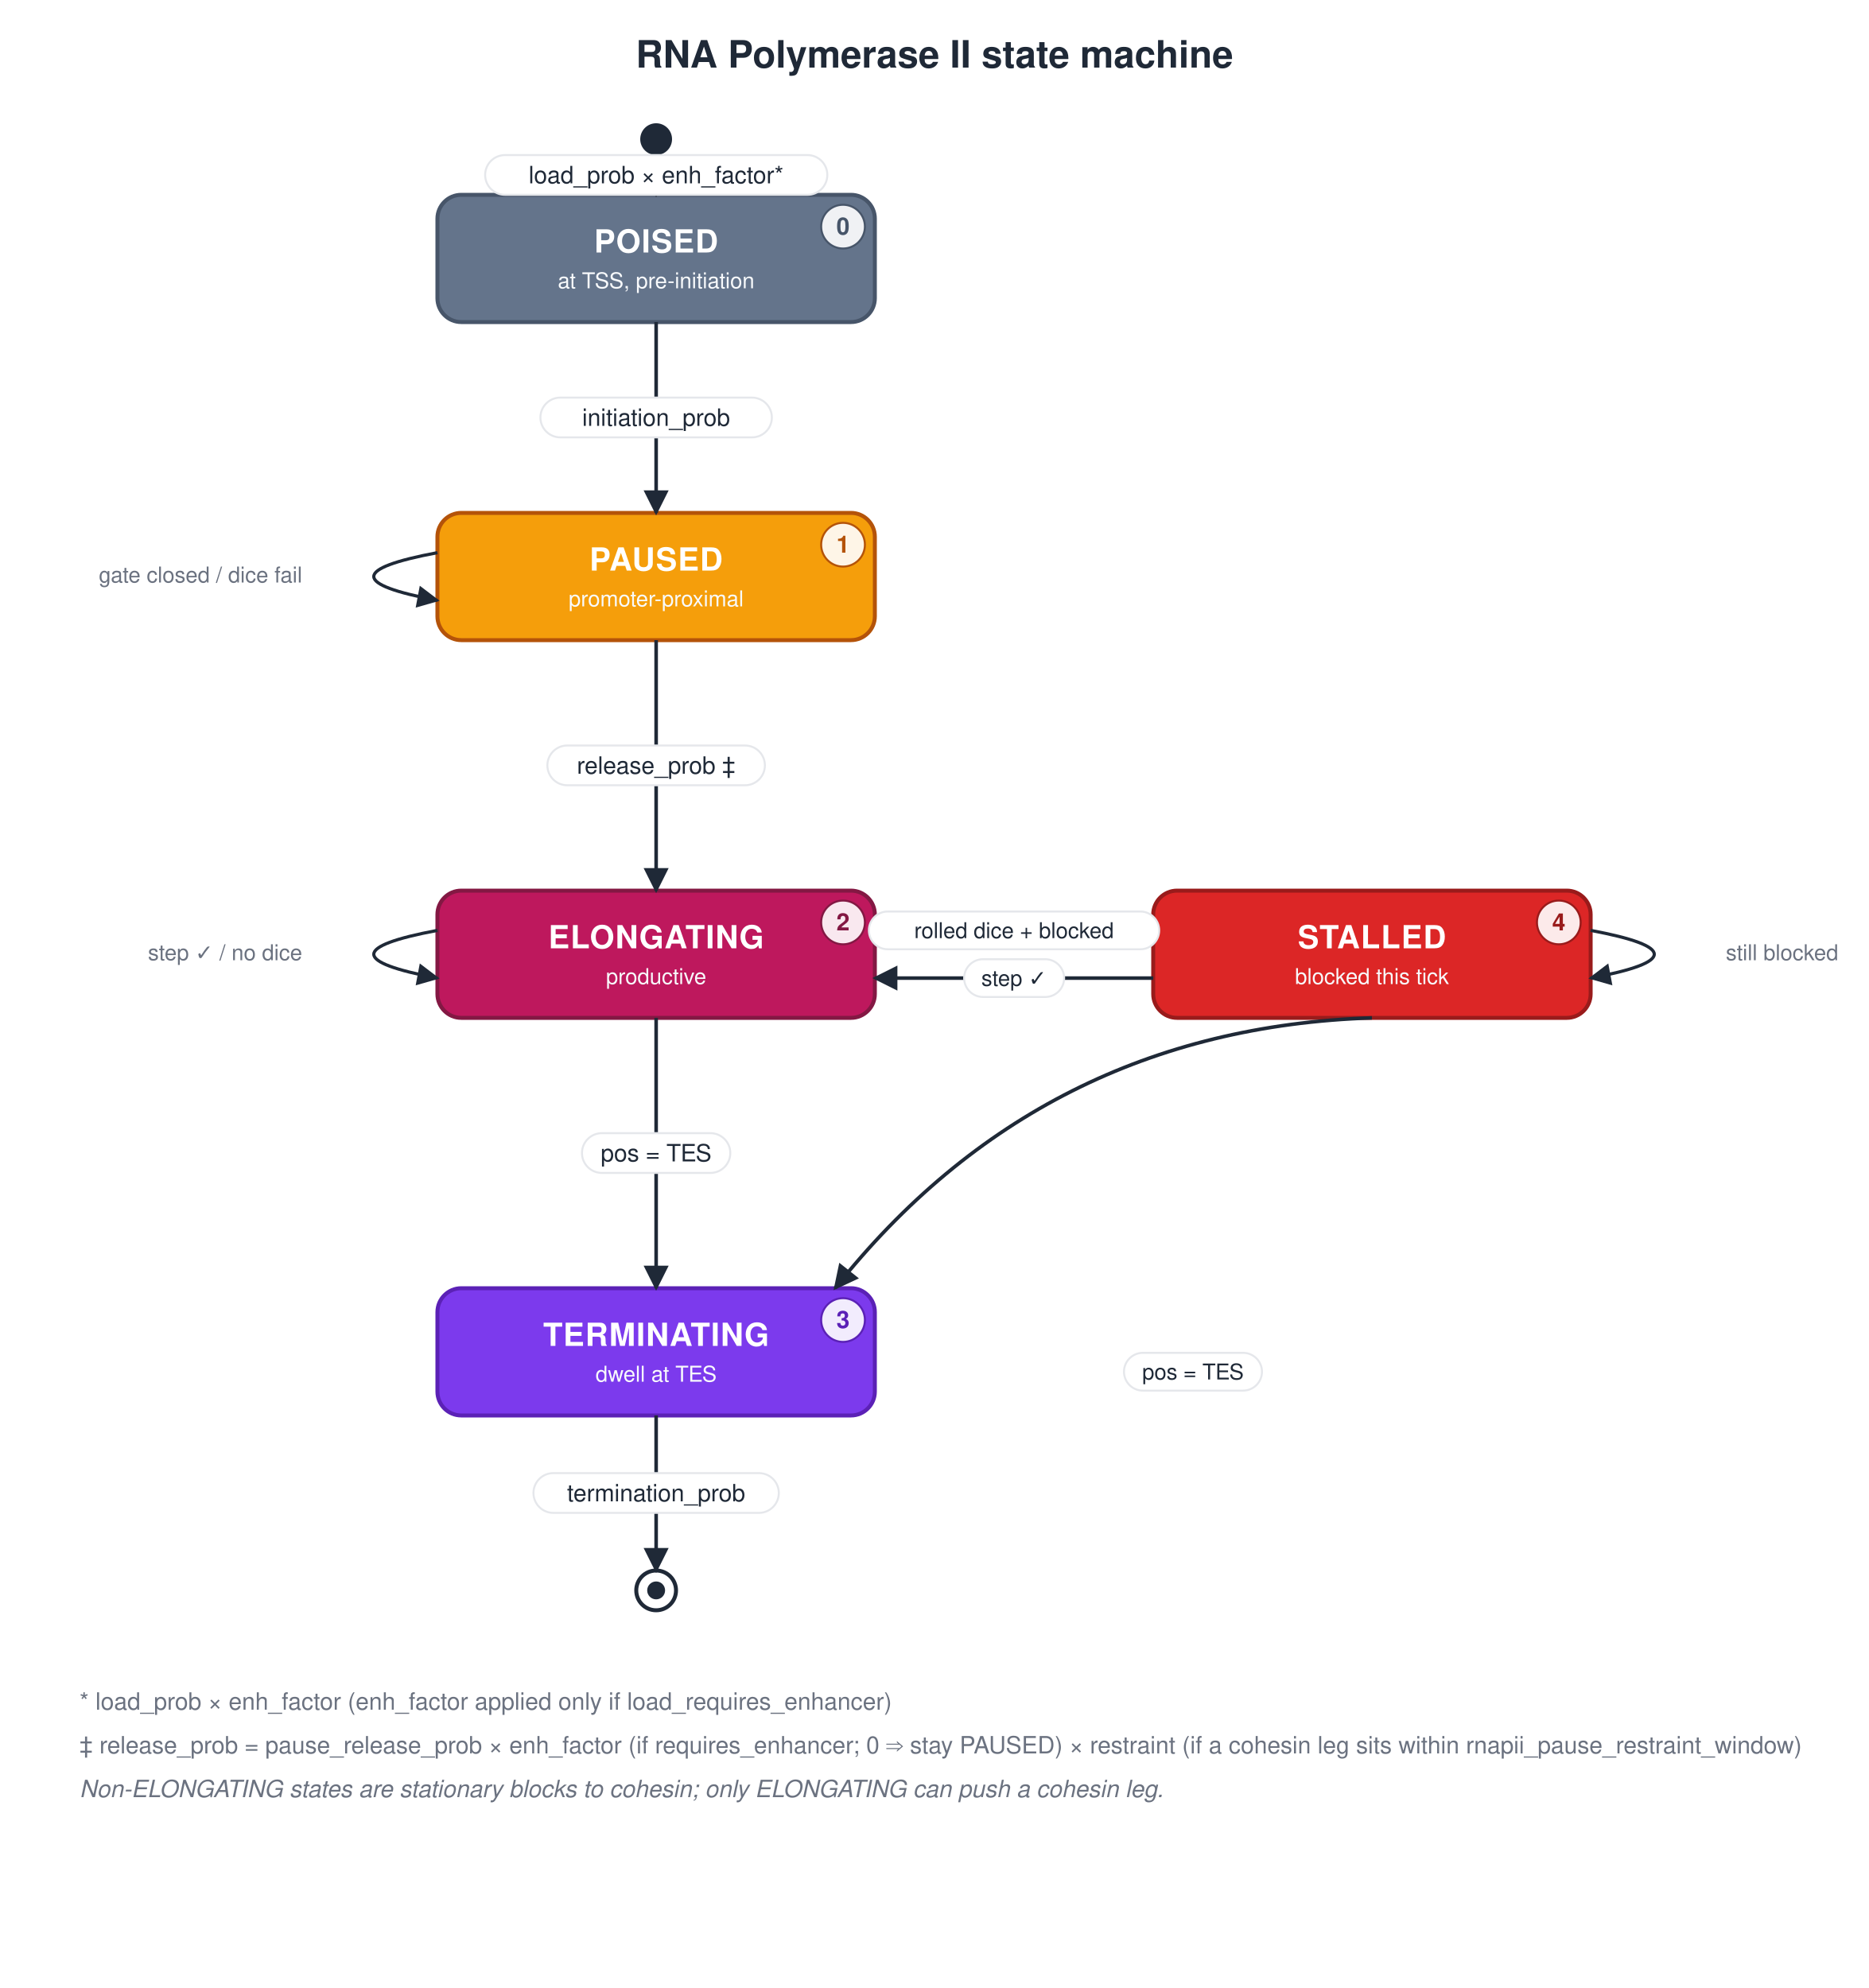
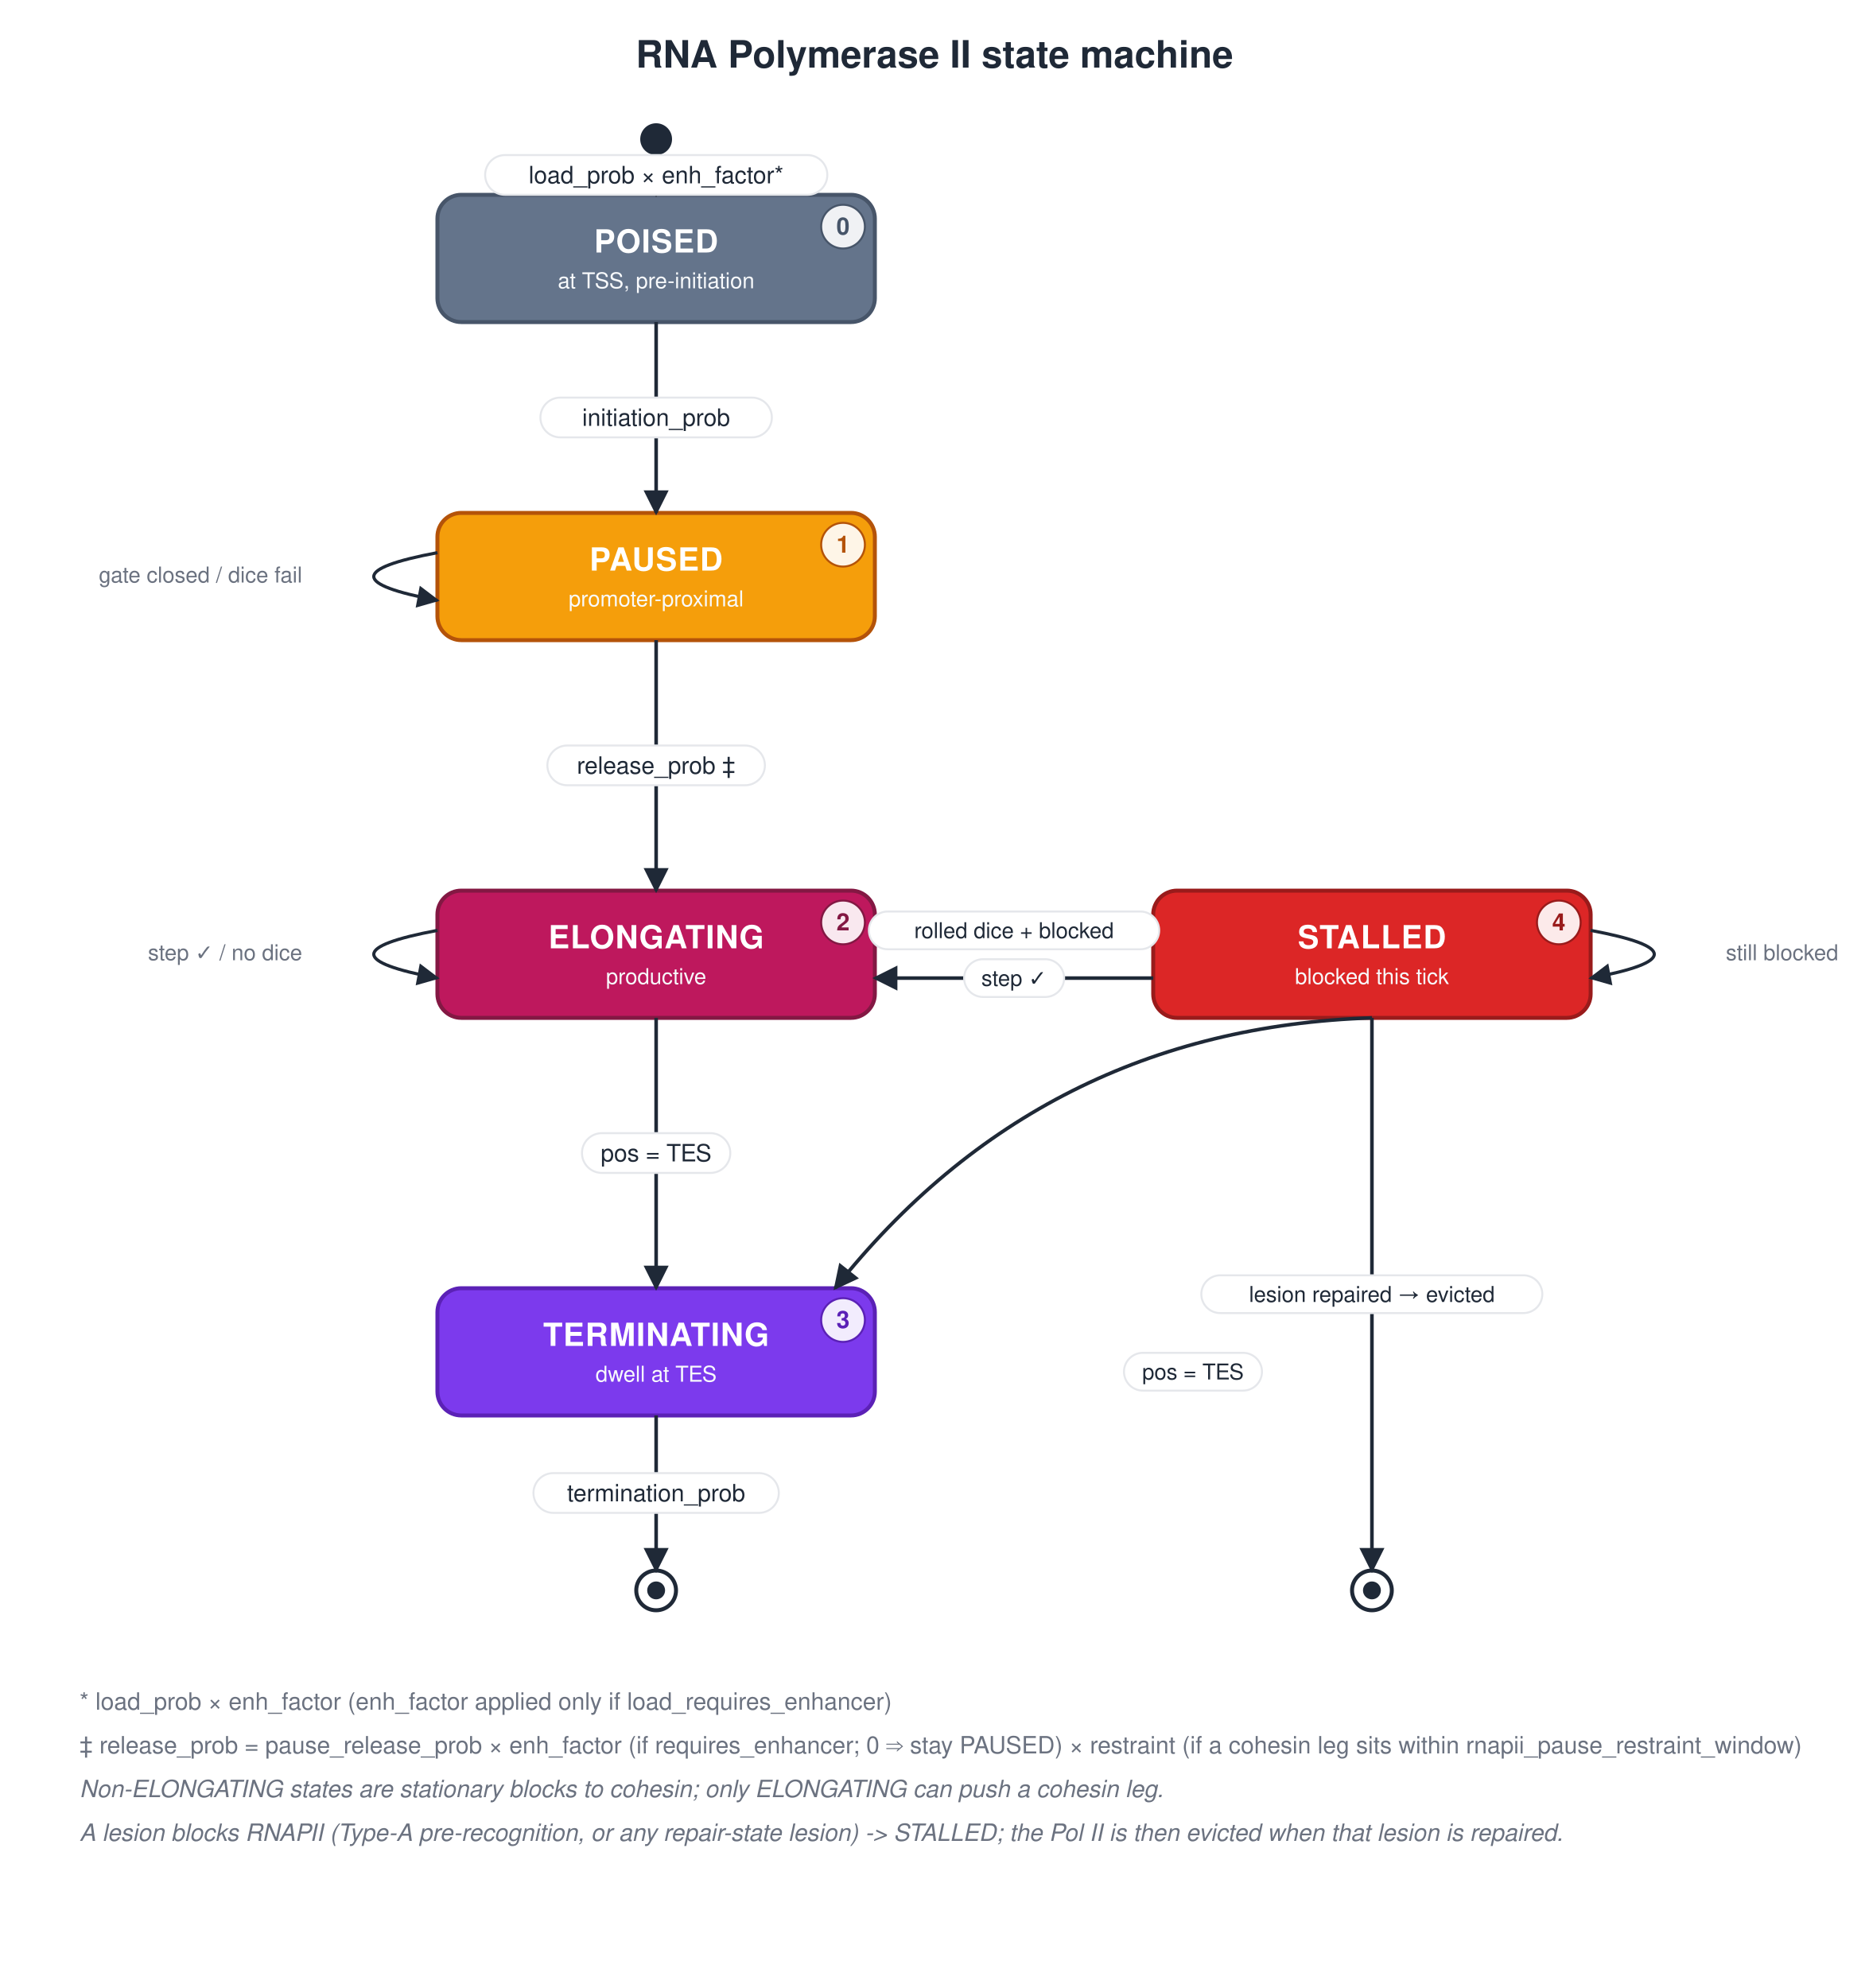
<svg xmlns="http://www.w3.org/2000/svg" width="940" height="1000" viewBox="0 0 940 1000">
  <defs>
    <marker id="arrow" viewBox="0 0 10 10" refX="9" refY="5" markerWidth="7" markerHeight="7" orient="auto-start-reverse">
      <path d="M0,0 L10,5 L0,10 z" fill="#1f2937" />
    </marker>
  </defs>
  <rect width="940" height="1000" fill="#ffffff" />
  <text x="470" y="34" font-family="Helvetica Neue, Helvetica, Arial, sans-serif" font-size="19" font-weight="700" text-anchor="middle" fill="#1f2937">RNA Polymerase II state machine</text>
  <circle cx="330" cy="70" r="8" fill="#1f2937" />
  <rect x="220.0" y="98.0" width="220" height="64" rx="12" fill="#64748b" stroke="#475569" stroke-width="2" />
  <text x="330.0" y="127.0" font-family="Helvetica Neue, Helvetica, Arial, sans-serif" font-size="16" font-weight="700" text-anchor="middle" fill="#ffffff" letter-spacing="0.4">POISED</text>
  <text x="330.0" y="145.0" font-family="Helvetica Neue, Helvetica, Arial, sans-serif" font-size="11" font-weight="normal" text-anchor="middle" fill="#f8fafc">at TSS, pre-initiation</text>
  <circle cx="424.0" cy="114.0" r="11" fill="#ffffff" fill-opacity="0.9" stroke="#475569" />
  <text x="424.0" y="118.0" font-family="Helvetica Neue, Helvetica, Arial, sans-serif" font-size="12" font-weight="700" text-anchor="middle" fill="#475569">0</text>
  <rect x="220.0" y="258.0" width="220" height="64" rx="12" fill="#f59e0b" stroke="#b45309" stroke-width="2" />
  <text x="330.0" y="287.0" font-family="Helvetica Neue, Helvetica, Arial, sans-serif" font-size="16" font-weight="700" text-anchor="middle" fill="#ffffff" letter-spacing="0.4">PAUSED</text>
  <text x="330.0" y="305.0" font-family="Helvetica Neue, Helvetica, Arial, sans-serif" font-size="11" font-weight="normal" text-anchor="middle" fill="#f8fafc">promoter-proximal</text>
  <circle cx="424.0" cy="274.0" r="11" fill="#ffffff" fill-opacity="0.9" stroke="#b45309" />
  <text x="424.0" y="278.0" font-family="Helvetica Neue, Helvetica, Arial, sans-serif" font-size="12" font-weight="700" text-anchor="middle" fill="#b45309">1</text>
  <rect x="220.0" y="448.0" width="220" height="64" rx="12" fill="#be185d" stroke="#831843" stroke-width="2" />
  <text x="330.0" y="477.0" font-family="Helvetica Neue, Helvetica, Arial, sans-serif" font-size="16" font-weight="700" text-anchor="middle" fill="#ffffff" letter-spacing="0.4">ELONGATING</text>
  <text x="330.0" y="495.0" font-family="Helvetica Neue, Helvetica, Arial, sans-serif" font-size="11" font-weight="normal" text-anchor="middle" fill="#f8fafc">productive</text>
  <circle cx="424.0" cy="464.0" r="11" fill="#ffffff" fill-opacity="0.9" stroke="#831843" />
  <text x="424.0" y="468.0" font-family="Helvetica Neue, Helvetica, Arial, sans-serif" font-size="12" font-weight="700" text-anchor="middle" fill="#831843">2</text>
  <rect x="580.0" y="448.0" width="220" height="64" rx="12" fill="#dc2626" stroke="#991b1b" stroke-width="2" />
  <text x="690.0" y="477.0" font-family="Helvetica Neue, Helvetica, Arial, sans-serif" font-size="16" font-weight="700" text-anchor="middle" fill="#ffffff" letter-spacing="0.4">STALLED</text>
  <text x="690.0" y="495.0" font-family="Helvetica Neue, Helvetica, Arial, sans-serif" font-size="11" font-weight="normal" text-anchor="middle" fill="#f8fafc">blocked this tick</text>
  <circle cx="784.0" cy="464.0" r="11" fill="#ffffff" fill-opacity="0.9" stroke="#991b1b" />
  <text x="784.0" y="468.0" font-family="Helvetica Neue, Helvetica, Arial, sans-serif" font-size="12" font-weight="700" text-anchor="middle" fill="#991b1b">4</text>
  <rect x="220.0" y="648.0" width="220" height="64" rx="12" fill="#7c3aed" stroke="#5b21b6" stroke-width="2" />
  <text x="330.0" y="677.0" font-family="Helvetica Neue, Helvetica, Arial, sans-serif" font-size="16" font-weight="700" text-anchor="middle" fill="#ffffff" letter-spacing="0.4">TERMINATING</text>
  <text x="330.0" y="695.0" font-family="Helvetica Neue, Helvetica, Arial, sans-serif" font-size="11" font-weight="normal" text-anchor="middle" fill="#f8fafc">dwell at TES</text>
  <circle cx="424.0" cy="664.0" r="11" fill="#ffffff" fill-opacity="0.9" stroke="#5b21b6" />
  <text x="424.0" y="668.0" font-family="Helvetica Neue, Helvetica, Arial, sans-serif" font-size="12" font-weight="700" text-anchor="middle" fill="#5b21b6">3</text>
  <circle cx="330" cy="800" r="10" fill="none" stroke="#1f2937" stroke-width="2" />
  <circle cx="330" cy="800" r="4.5" fill="#1f2937" />
  <path d="M330.0,78.0 L330.0,98.0" fill="none" stroke="#1f2937" stroke-width="1.8" marker-end="url(#arrow)" />
  <rect x="244.0" y="78.0" width="172.1" height="20" rx="10.0" fill="#ffffff" stroke="#e5e7eb" stroke-width="1" />
  <text x="330.0" y="92.2" font-family="Helvetica Neue, Helvetica, Arial, sans-serif" font-size="12" font-weight="normal" text-anchor="middle" fill="#1f2937">load_prob × enh_factor*</text>
  <path d="M330.0,162.0 L330.0,258.0" fill="none" stroke="#1f2937" stroke-width="1.8" marker-end="url(#arrow)" />
  <rect x="271.8" y="200.0" width="116.4" height="20" rx="10.0" fill="#ffffff" stroke="#e5e7eb" stroke-width="1" />
  <text x="330.0" y="214.2" font-family="Helvetica Neue, Helvetica, Arial, sans-serif" font-size="12" font-weight="normal" text-anchor="middle" fill="#1f2937">initiation_prob</text>
  <path d="M220.0,278.0 Q156.0,290.0 220.0,302.0" fill="none" stroke="#1f2937" stroke-width="1.6" marker-end="url(#arrow)" />
  <text x="152.0" y="293.0" font-family="Helvetica Neue, Helvetica, Arial, sans-serif" font-size="11" font-weight="normal" text-anchor="end" fill="#6b7280">gate closed / dice fail</text>
  <path d="M330.0,322.0 L330.0,448.0" fill="none" stroke="#1f2937" stroke-width="1.8" marker-end="url(#arrow)" />
  <rect x="275.3" y="375.0" width="109.4" height="20" rx="10.0" fill="#ffffff" stroke="#e5e7eb" stroke-width="1" />
  <text x="330.0" y="389.2" font-family="Helvetica Neue, Helvetica, Arial, sans-serif" font-size="12" font-weight="normal" text-anchor="middle" fill="#1f2937">release_prob ‡</text>
  <path d="M220.0,468.0 Q156.0,480.0 220.0,492.0" fill="none" stroke="#1f2937" stroke-width="1.6" marker-end="url(#arrow)" />
  <text x="152.0" y="483.0" font-family="Helvetica Neue, Helvetica, Arial, sans-serif" font-size="11" font-weight="normal" text-anchor="end" fill="#6b7280">step ✓ / no dice</text>
  <path d="M440.0,468.0 L580.0,468.0" fill="none" stroke="#1f2937" stroke-width="1.8" marker-end="url(#arrow)" />
  <rect x="437.0" y="458.5" width="146.0" height="19" rx="9.5" fill="#ffffff" stroke="#e5e7eb" stroke-width="1" />
  <text x="510.0" y="471.9" font-family="Helvetica Neue, Helvetica, Arial, sans-serif" font-size="11" font-weight="normal" text-anchor="middle" fill="#1f2937">rolled dice + blocked</text>
  <path d="M580.0,492.0 L440.0,492.0" fill="none" stroke="#1f2937" stroke-width="1.8" marker-end="url(#arrow)" />
  <rect x="484.9" y="482.5" width="50.3" height="19" rx="9.5" fill="#ffffff" stroke="#e5e7eb" stroke-width="1" />
  <text x="510.0" y="495.9" font-family="Helvetica Neue, Helvetica, Arial, sans-serif" font-size="11" font-weight="normal" text-anchor="middle" fill="#1f2937">step ✓</text>
  <path d="M800.0,468.0 Q864.0,480.0 800.0,492.0" fill="none" stroke="#1f2937" stroke-width="1.6" marker-end="url(#arrow)" />
  <text x="868.0" y="483.0" font-family="Helvetica Neue, Helvetica, Arial, sans-serif" font-size="11" font-weight="normal" text-anchor="start" fill="#6b7280">still blocked</text>
  <path d="M330.0,512.0 L330.0,648.0" fill="none" stroke="#1f2937" stroke-width="1.8" marker-end="url(#arrow)" />
  <rect x="292.7" y="570.0" width="74.6" height="20" rx="10.0" fill="#ffffff" stroke="#e5e7eb" stroke-width="1" />
  <text x="330.0" y="584.2" font-family="Helvetica Neue, Helvetica, Arial, sans-serif" font-size="12" font-weight="normal" text-anchor="middle" fill="#1f2937">pos = TES</text>
  <path d="M690.0,512.0 Q523.5,517.5 420.0,648.0" fill="none" stroke="#1f2937" stroke-width="1.8" marker-end="url(#arrow)" />
  <rect x="565.3" y="680.5" width="69.4" height="19" rx="9.5" fill="#ffffff" stroke="#e5e7eb" stroke-width="1" />
  <text x="600.0" y="693.9" font-family="Helvetica Neue, Helvetica, Arial, sans-serif" font-size="11" font-weight="normal" text-anchor="middle" fill="#1f2937">pos = TES</text>
  <path d="M330.0,712.0 L330.0,790.0" fill="none" stroke="#1f2937" stroke-width="1.8" marker-end="url(#arrow)" />
  <rect x="268.3" y="741.0" width="123.4" height="20" rx="10.0" fill="#ffffff" stroke="#e5e7eb" stroke-width="1" />
  <text x="330.0" y="755.2" font-family="Helvetica Neue, Helvetica, Arial, sans-serif" font-size="12" font-weight="normal" text-anchor="middle" fill="#1f2937">termination_prob</text>
+   <circle cx="690" cy="800" r="10" fill="none" stroke="#1f2937" stroke-width="2" />
+   <circle cx="690" cy="800" r="4.5" fill="#1f2937" />
+   <path d="M690.0,512.0 L690.0,790.0" fill="none" stroke="#1f2937" stroke-width="1.8" marker-end="url(#arrow)" />
+   <rect x="604.2" y="641.5" width="171.5" height="19" rx="9.5" fill="#ffffff" stroke="#e5e7eb" stroke-width="1" />
+   <text x="690.0" y="654.9" font-family="Helvetica Neue, Helvetica, Arial, sans-serif" font-size="11" font-weight="normal" text-anchor="middle" fill="#1f2937">lesion repaired → evicted</text>
  <text x="40.0" y="860.0" font-family="Helvetica Neue, Helvetica, Arial, sans-serif" font-size="12" font-weight="normal" text-anchor="start" fill="#6b7280">*  load_prob × enh_factor   (enh_factor applied only if load_requires_enhancer)</text>
  <text x="40.0" y="882.0" font-family="Helvetica Neue, Helvetica, Arial, sans-serif" font-size="12" font-weight="normal" text-anchor="start" fill="#6b7280">‡  release_prob = pause_release_prob × enh_factor (if requires_enhancer; 0 ⇒ stay PAUSED) × restraint (if a cohesin leg sits within rnapii_pause_restraint_window)</text>
  <text x="40.0" y="904.0" font-family="Helvetica Neue, Helvetica, Arial, sans-serif" font-size="12" font-weight="normal" text-anchor="start" fill="#6b7280" font-style="italic">Non-ELONGATING states are stationary blocks to cohesin; only ELONGATING can push a cohesin leg.</text>
+   <text x="40.0" y="926.0" font-family="Helvetica Neue, Helvetica, Arial, sans-serif" font-size="12" font-weight="normal" text-anchor="start" fill="#6b7280" font-style="italic">A lesion blocks RNAPII (Type-A pre-recognition, or any repair-state lesion) -&gt; STALLED; the Pol II is then evicted when that lesion is repaired.</text>
</svg>
